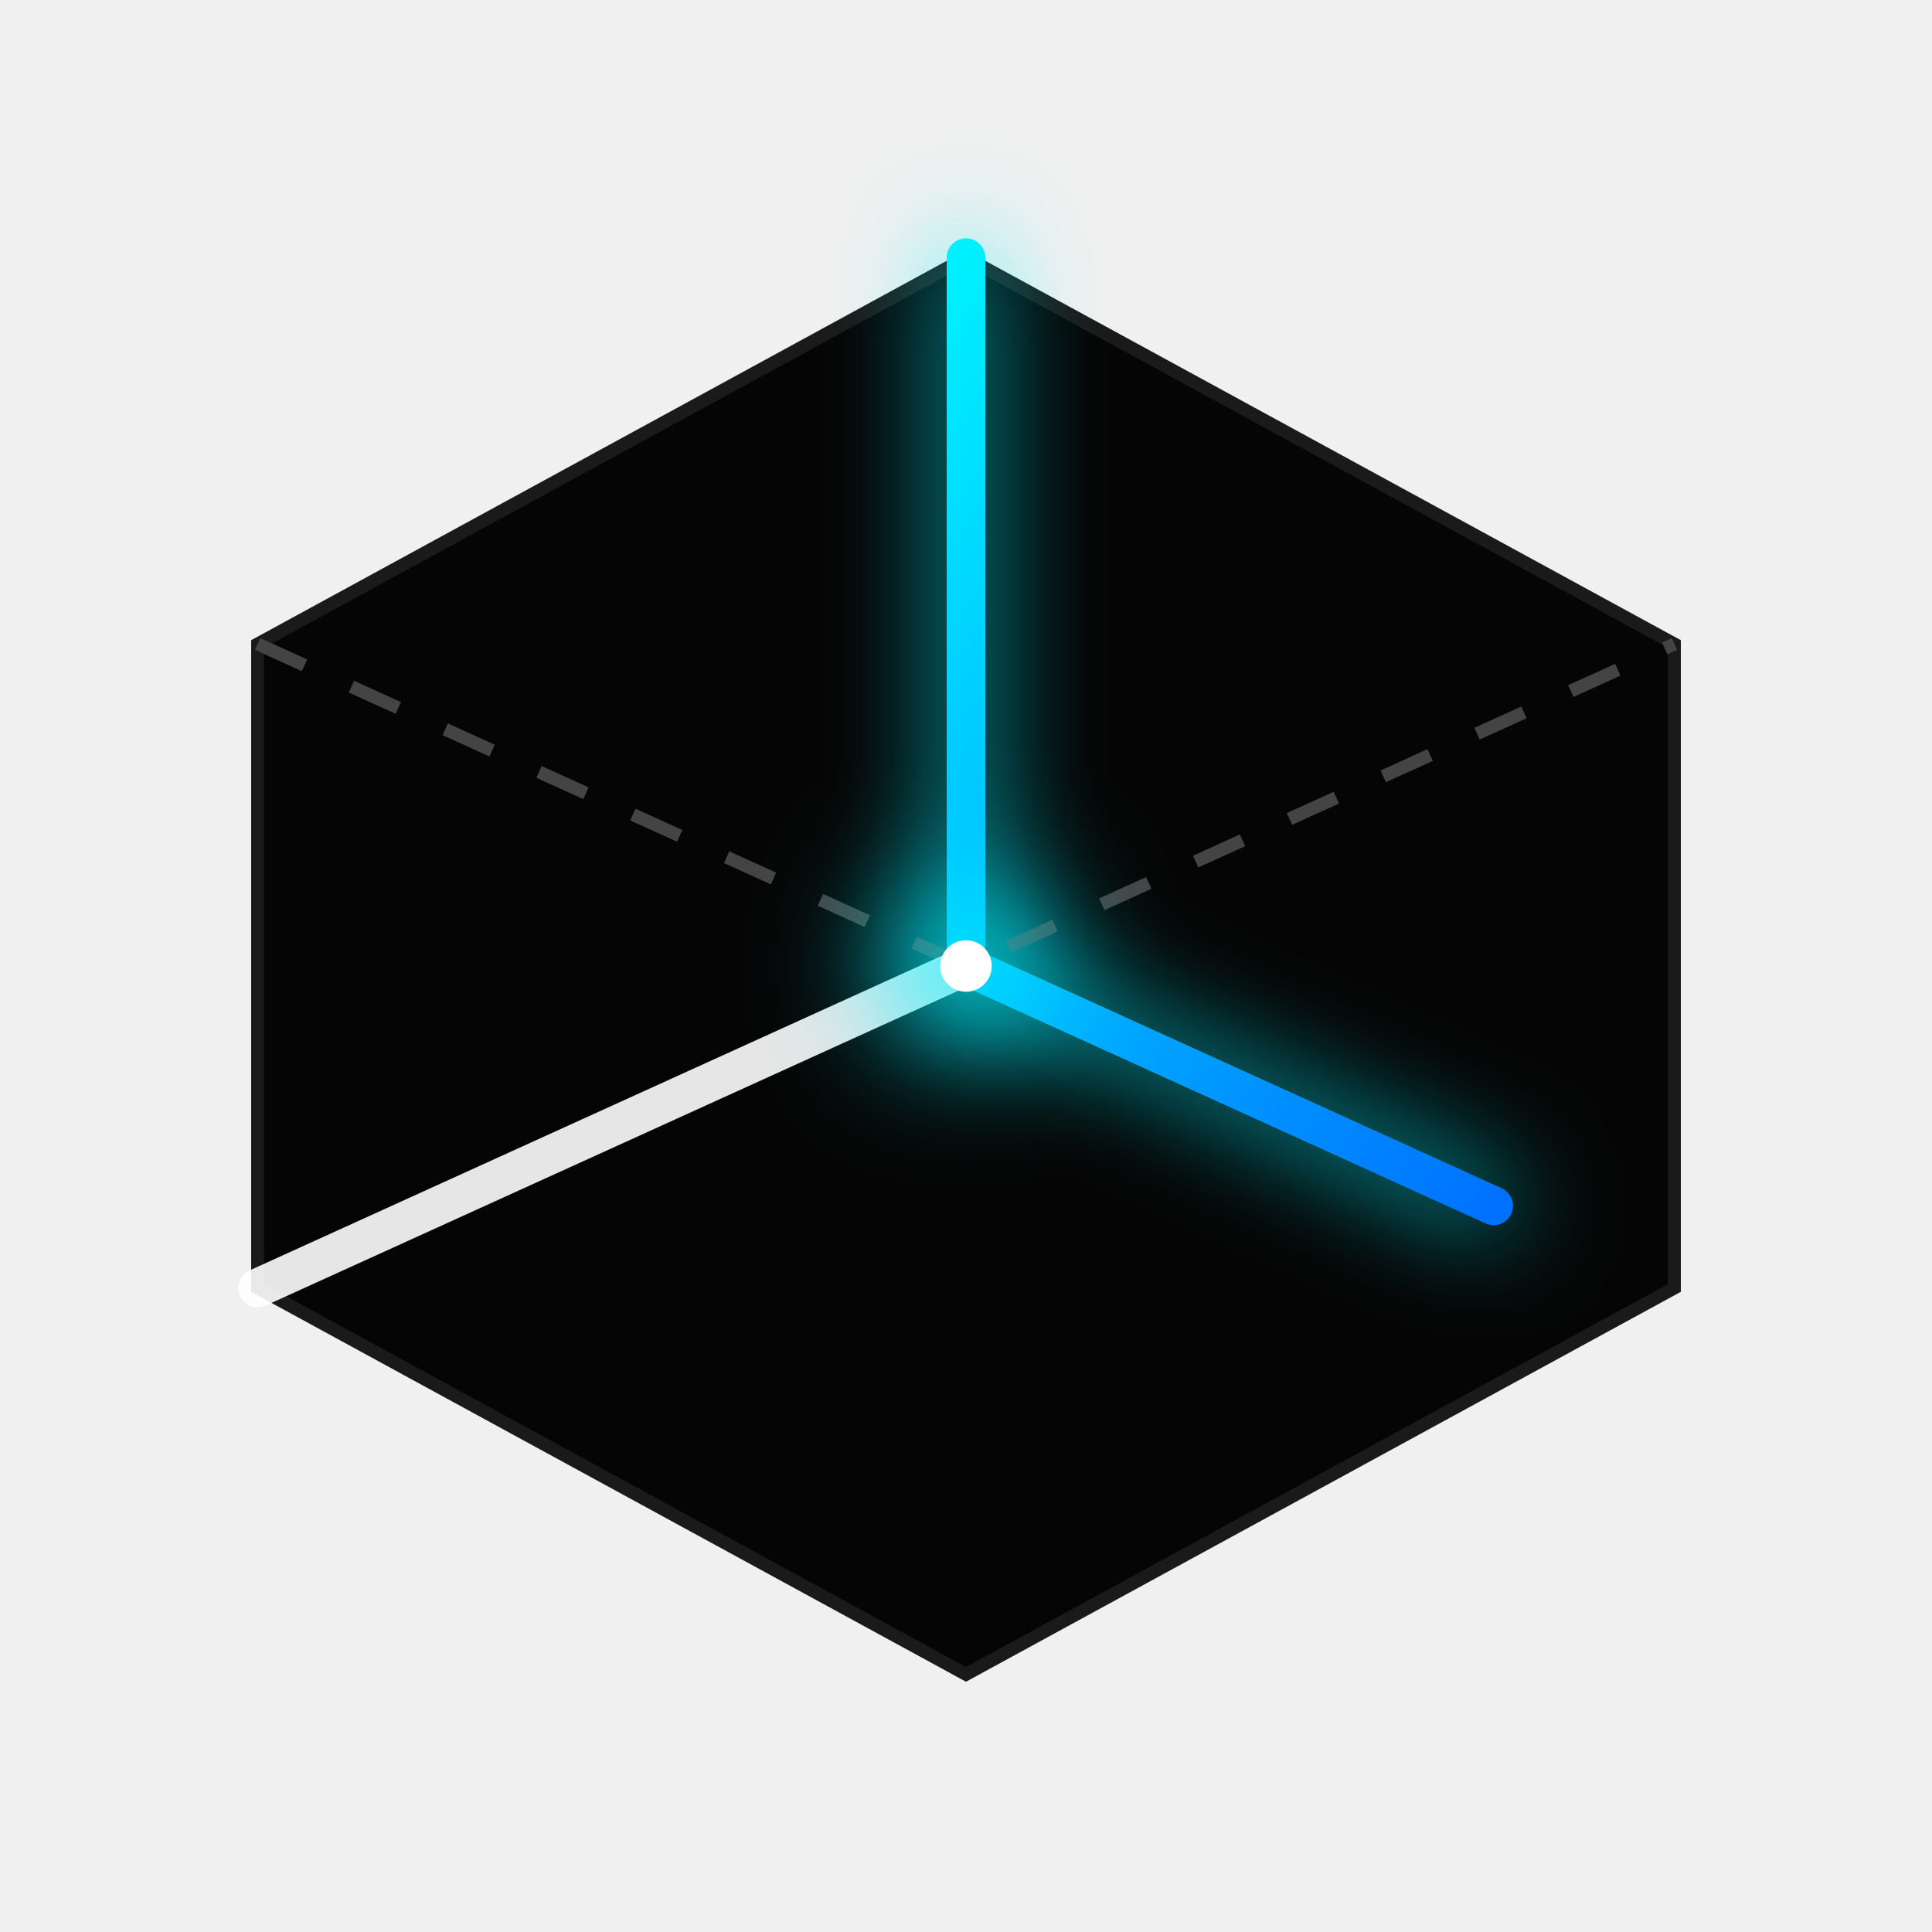
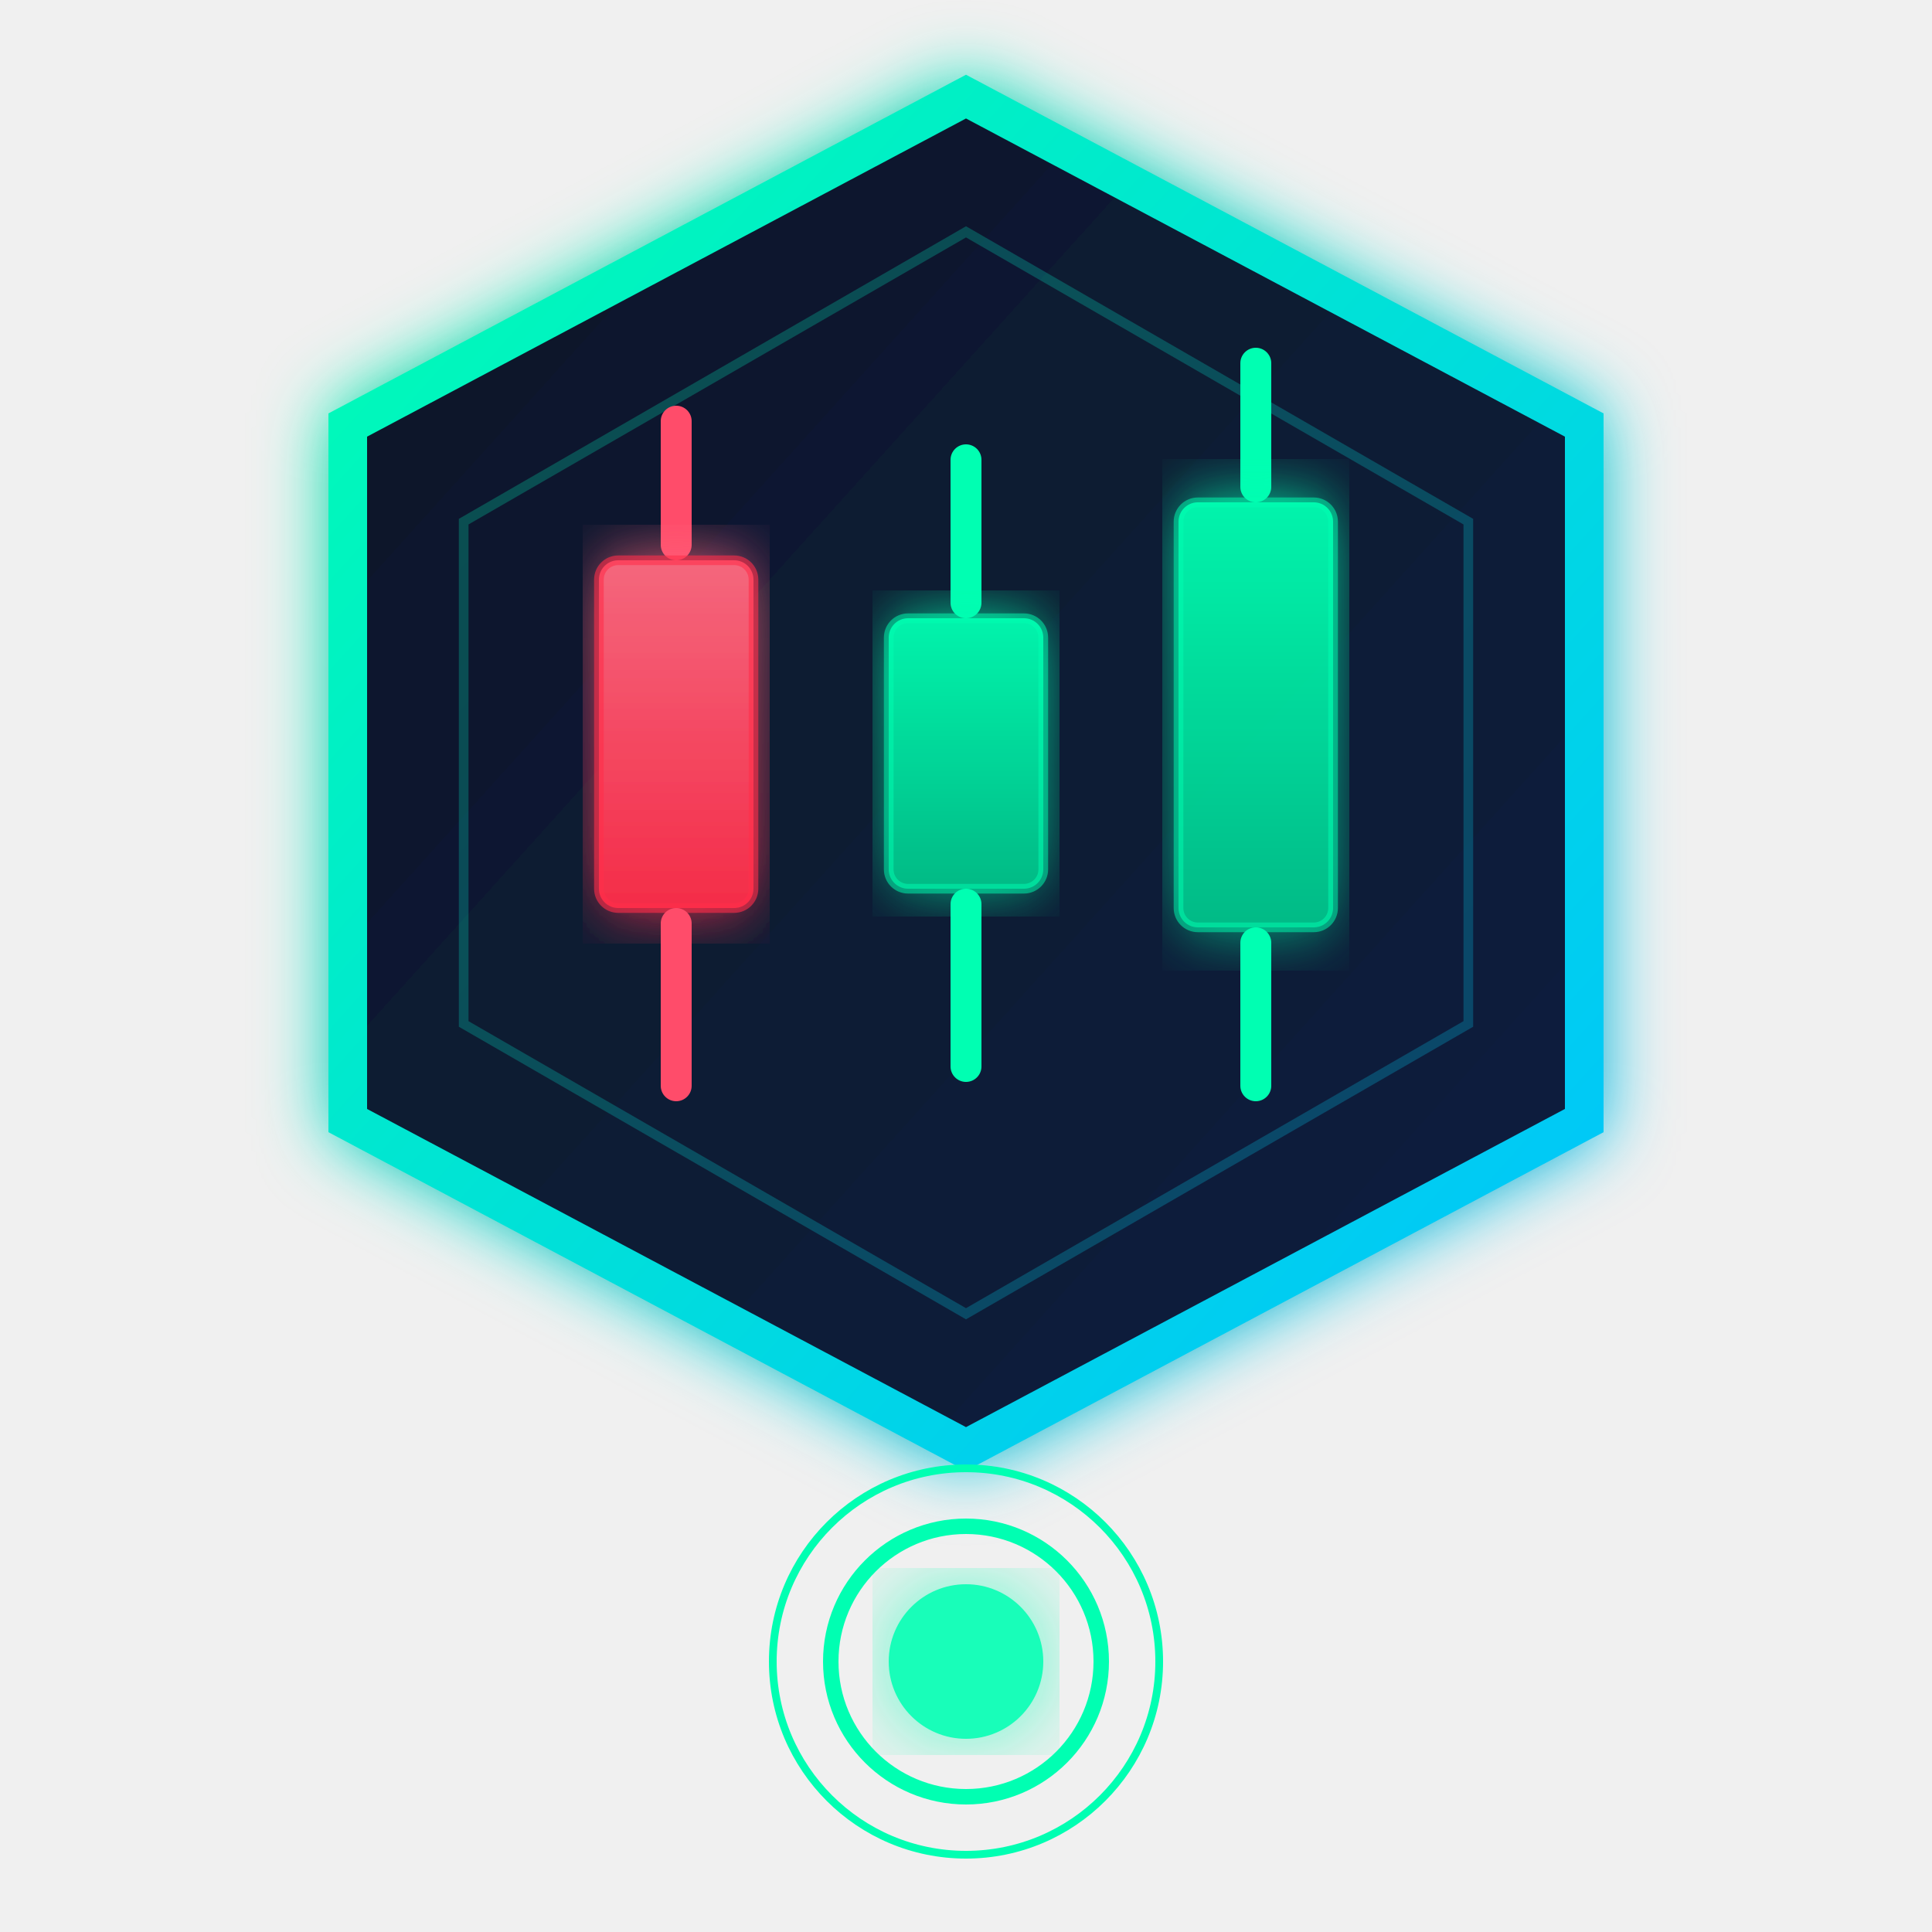
- <svg xmlns="http://www.w3.org/2000/svg" width="300" height="300" viewBox="0 0 300 300" fill="none">
+ <svg xmlns="http://www.w3.org/2000/svg" viewBox="0 0 100 100" width="100" height="100">
  <defs>
-     <linearGradient id="glow_blue" x1="0%" y1="0%" x2="100%" y2="100%">
-       <stop offset="0%" stop-color="#00F0FF" />
-       <stop offset="100%" stop-color="#0057FF" />
+     <linearGradient id="neonGrad" x1="0%" y1="0%" x2="100%" y2="100%">
+       <stop offset="0%" stop-color="#00FFB2" />
+       <stop offset="100%" stop-color="#00C2FF" />
    </linearGradient>
-     <style>
-       @keyframes cubePulse {
-         0% { transform: scale(1); opacity: 0.8; }
-         100% { transform: scale(1.03); opacity: 1; }
-       }
- 
-       @keyframes lightFlow {
-         0% { stroke-dashoffset: 400; }
-         100% { stroke-dashoffset: 0; }
-       }
- 
-       @keyframes corePulse {
-         0% { transform: scale(0.9); opacity: 0.6; }
-         100% { transform: scale(1.3); opacity: 1; }
-       }
- 
-       .bot24-cube {
-         transform-origin: center;
-         animation: cubePulse 2s ease-in-out infinite alternate;
-       }
- 
-       .neural-lines {
-         stroke-dasharray: 200;
-         stroke-dashoffset: 400;
-         animation: lightFlow 3s linear infinite;
-       }
- 
-       .core-glow {
-         transform-origin: center;
-         animation: corePulse 1.5s ease-in-out infinite alternate;
-       }
-     </style>
+     <linearGradient id="hexFill" x1="0%" y1="0%" x2="100%" y2="100%">
+       <stop offset="0%" stop-color="#0A1628" />
+       <stop offset="100%" stop-color="#0D2040" />
+     </linearGradient>
+     <linearGradient id="bullGrad" x1="0%" y1="0%" x2="0%" y2="100%">
+       <stop offset="0%" stop-color="#00FFB2" />
+       <stop offset="100%" stop-color="#00C28A" />
+     </linearGradient>
+     <linearGradient id="bearGrad" x1="0%" y1="0%" x2="0%" y2="100%">
+       <stop offset="0%" stop-color="#FF6B81" />
+       <stop offset="100%" stop-color="#FF2D4A" />
+     </linearGradient>
+     <filter id="glow">
+       <feGaussianBlur stdDeviation="1.8" result="coloredBlur" />
+       <feMerge>
+         <feMergeNode in="coloredBlur" />
+         <feMergeNode in="SourceGraphic" />
+       </feMerge>
+     </filter>
+     <filter id="glowStrong">
+       <feGaussianBlur stdDeviation="3" result="coloredBlur" />
+       <feMerge>
+         <feMergeNode in="coloredBlur" />
+         <feMergeNode in="SourceGraphic" />
+       </feMerge>
+     </filter>
  </defs>
-   <path class="bot24-cube" d="M150 40 L260 100 V200 L150 260 L40 200 V100 L150 40Z" fill="#050505" stroke="#1A1A1A" stroke-width="2" />
-   <path class="neural-lines" d="M150 40 V150 L260 200" stroke="url(#glow_blue)" stroke-width="6" stroke-linecap="round" stroke-linejoin="round" style="filter: drop-shadow(0 0 8px #00F0FF);" />
-   <path d="M40 100 L150 150 L260 100" stroke="#444" stroke-width="2" stroke-dasharray="8 8" />
-   <path d="M40 200 L150 150" stroke="white" stroke-width="6" stroke-linecap="round" opacity="0.9" />
-   <circle class="core-glow" cx="150" cy="150" r="12" fill="#00F0FF" style="filter: blur(10px);" />
-   <circle cx="150" cy="150" r="4" fill="white" />
+   <polygon points="50,5 82,22 82,58 50,75 18,58 18,22" fill="url(#hexFill)" stroke="url(#neonGrad)" stroke-width="2" filter="url(#glow)">
+     <animate attributeName="opacity" values="1;0.82;1" dur="3s" repeatCount="indefinite" />
+   </polygon>
+   <polygon points="50,12 76,27 76,53 50,68 24,53 24,27" fill="none" stroke="url(#neonGrad)" stroke-width="0.5" opacity="0.25" transform-origin="50 40">
+     <animateTransform attributeName="transform" type="rotate" from="0 50 40" to="360 50 40" dur="18s" repeatCount="indefinite" />
+     <animate attributeName="opacity" values="0.25;0.5;0.25" dur="4s" repeatCount="indefinite" />
+   </polygon>
+   <g>
+     <animate attributeName="opacity" values="1;0.75;1" dur="4s" begin="0s" repeatCount="indefinite" />
+     <rect x="34.2" y="21" width="1.6" height="8" rx="0.8" fill="#FF4C6A" />
+     <rect x="31" y="29" width="8" height="18" rx="1" fill="url(#bearGrad)" filter="url(#glow)" opacity="0.95" />
+     <rect x="31" y="29" width="8" height="18" rx="1" fill="none" stroke="#FF2D4A" stroke-width="0.5" opacity="0.6" />
+     <rect x="34.2" y="47" width="1.6" height="10" rx="0.8" fill="#FF4C6A" />
+   </g>
+   <g>
+     <animate attributeName="opacity" values="1;0.75;1" dur="4s" begin="0.6s" repeatCount="indefinite" />
+     <rect x="49.2" y="23" width="1.6" height="9" rx="0.8" fill="#00FFB2" />
+     <rect x="46" y="32" width="8" height="14" rx="1" fill="url(#bullGrad)" filter="url(#glow)" opacity="0.95" />
+     <rect x="46" y="32" width="8" height="14" rx="1" fill="none" stroke="#00FFB2" stroke-width="0.5" opacity="0.5" />
+     <rect x="49.2" y="46" width="1.6" height="10" rx="0.8" fill="#00FFB2" />
+   </g>
+   <g>
+     <animate attributeName="opacity" values="1;0.75;1" dur="4s" begin="1.2s" repeatCount="indefinite" />
+     <rect x="64.2" y="18" width="1.6" height="8" rx="0.8" fill="#00FFB2" />
+     <rect x="61" y="26" width="8" height="22" rx="1" fill="url(#bullGrad)" filter="url(#glow)" opacity="0.95" />
+     <rect x="61" y="26" width="8" height="22" rx="1" fill="none" stroke="#00FFB2" stroke-width="0.5" opacity="0.5" />
+     <rect x="64.2" y="48" width="1.6" height="9" rx="0.8" fill="#00FFB2" />
+   </g>
+   <circle cx="50" cy="86" r="4" fill="#00FFB2" opacity="0.9" filter="url(#glowStrong)">
+     <animate attributeName="r" values="4;5;4" dur="2s" repeatCount="indefinite" />
+     <animate attributeName="opacity" values="0.9;1;0.9" dur="2s" repeatCount="indefinite" />
+   </circle>
+   <circle cx="50" cy="86" r="7" fill="none" stroke="#00FFB2" stroke-width="0.8">
+     <animate attributeName="r" values="7;11;7" dur="2s" repeatCount="indefinite" />
+     <animate attributeName="opacity" values="0.4;0;0.4" dur="2s" repeatCount="indefinite" />
+   </circle>
+   <circle cx="50" cy="86" r="10" fill="none" stroke="#00FFB2" stroke-width="0.4">
+     <animate attributeName="r" values="10;15;10" dur="2s" begin="0.3s" repeatCount="indefinite" />
+     <animate attributeName="opacity" values="0.2;0;0.2" dur="2s" begin="0.3s" repeatCount="indefinite" />
+   </circle>
</svg>
